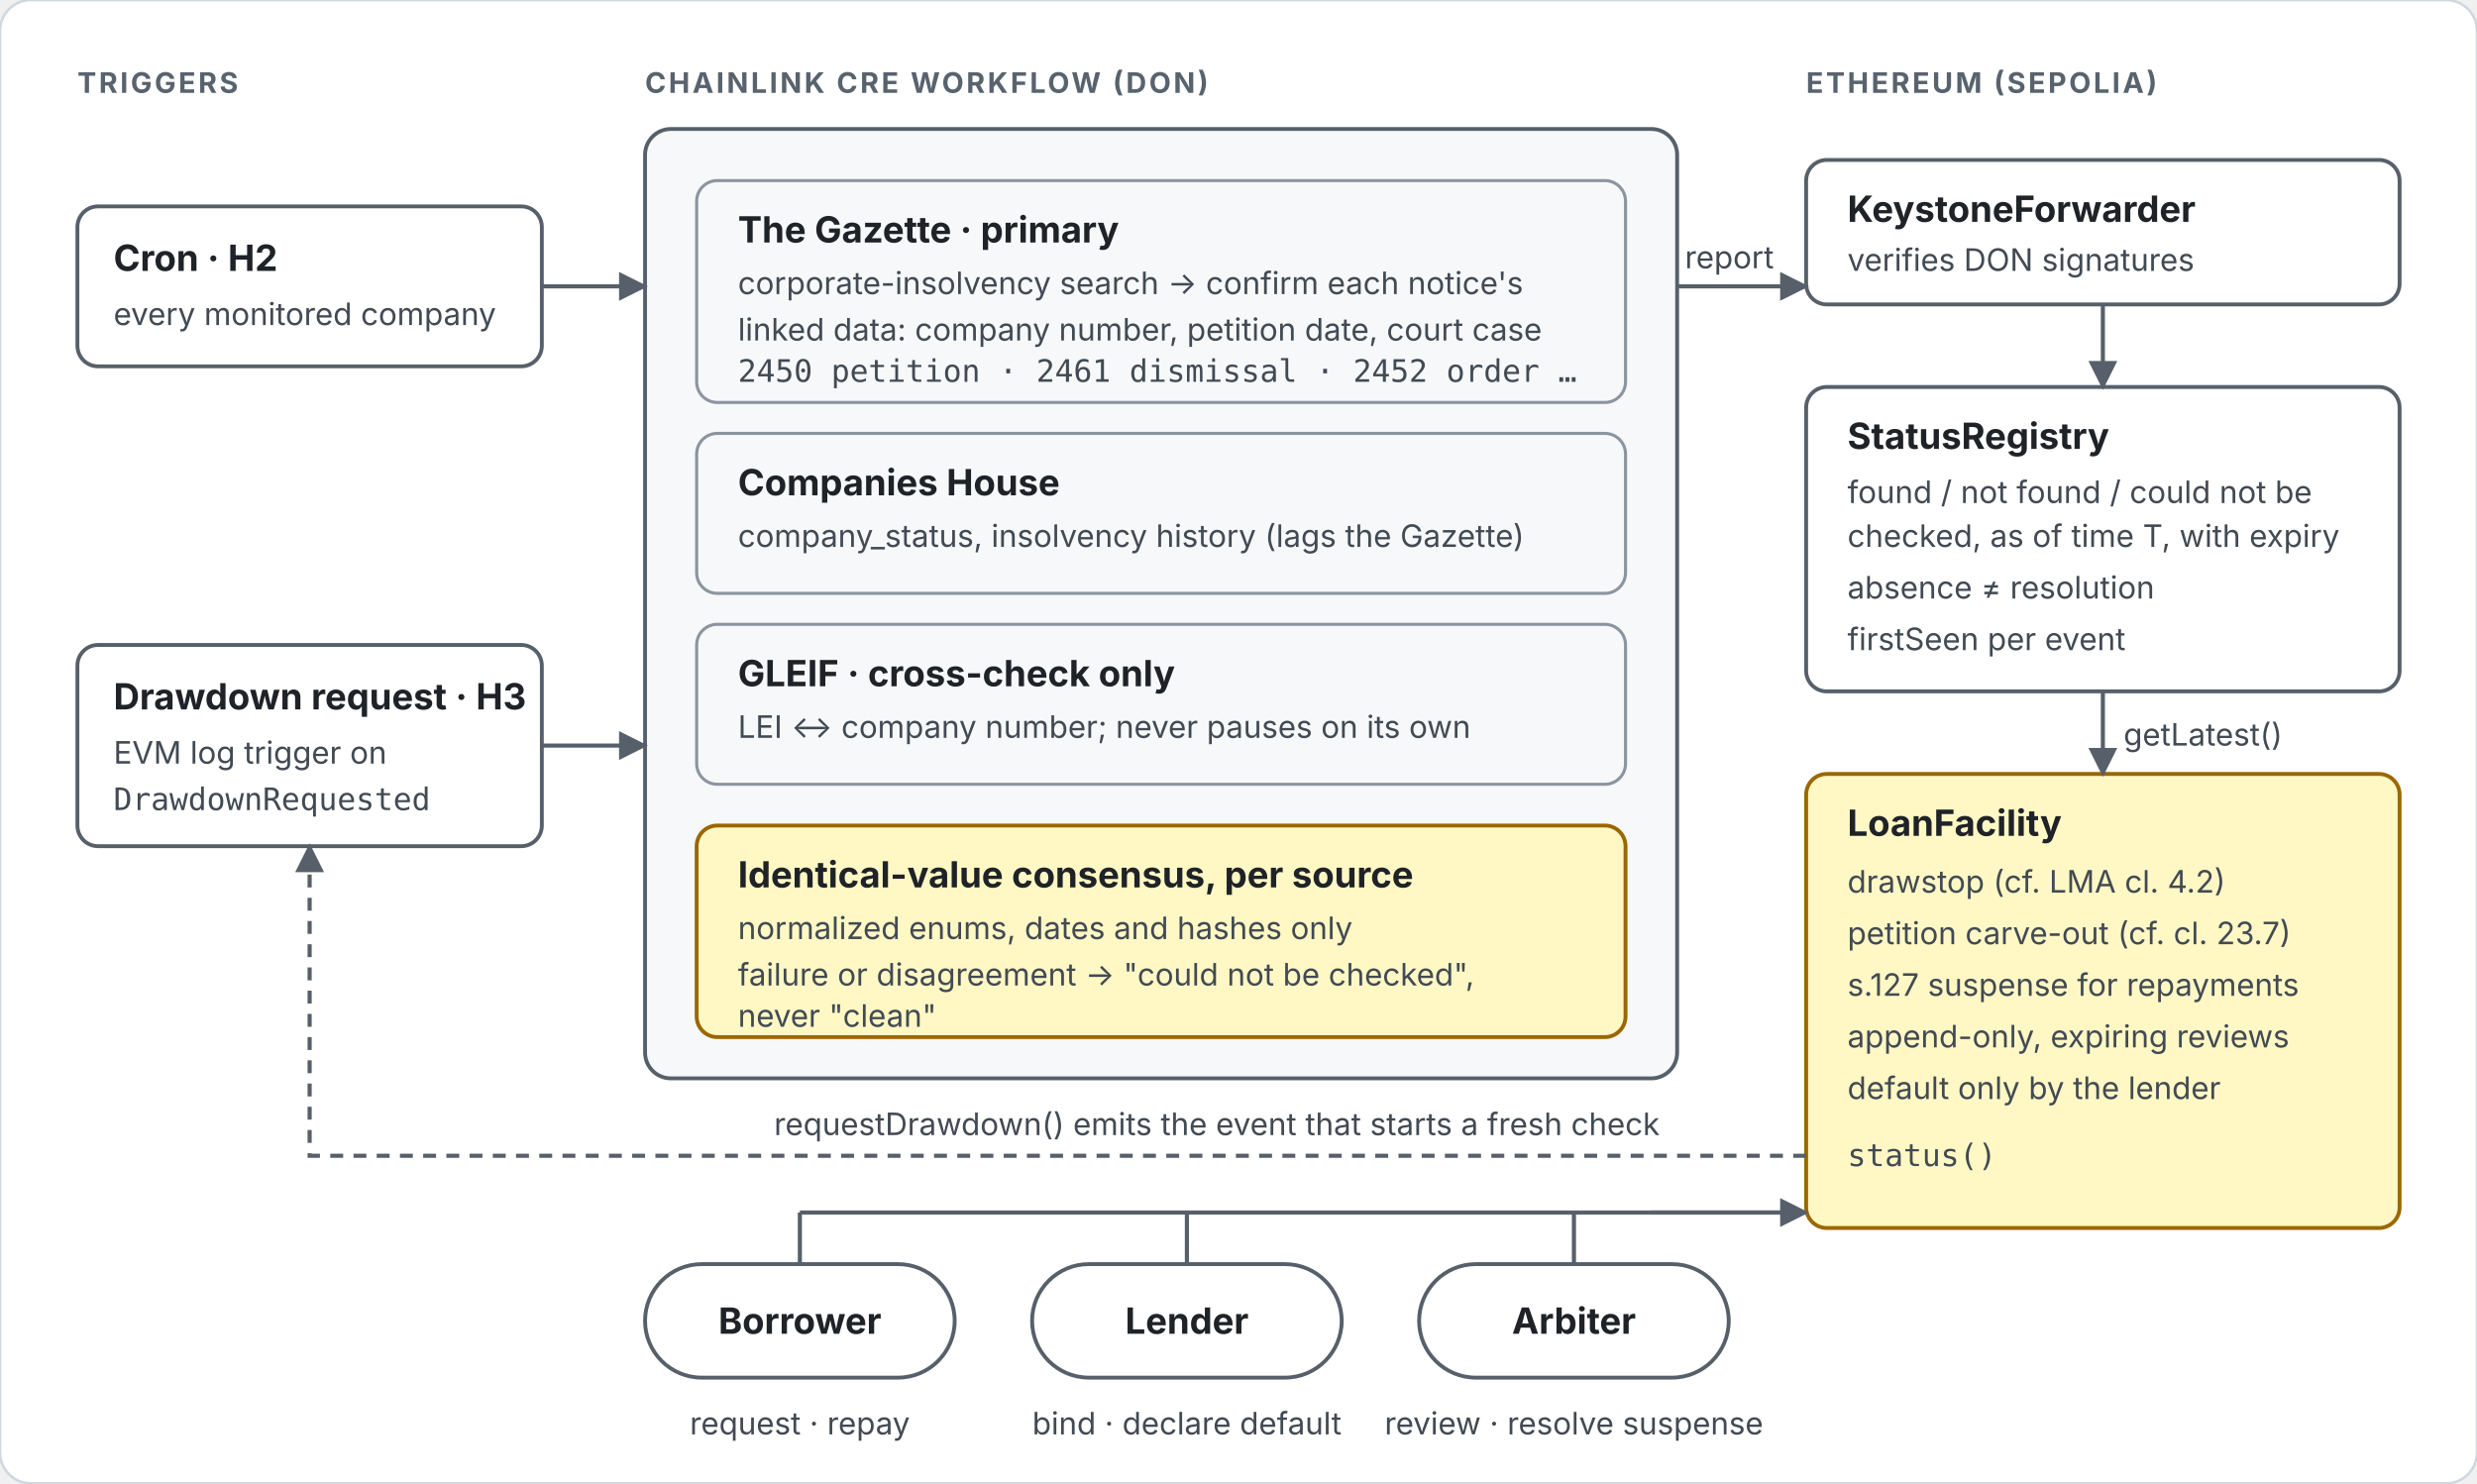
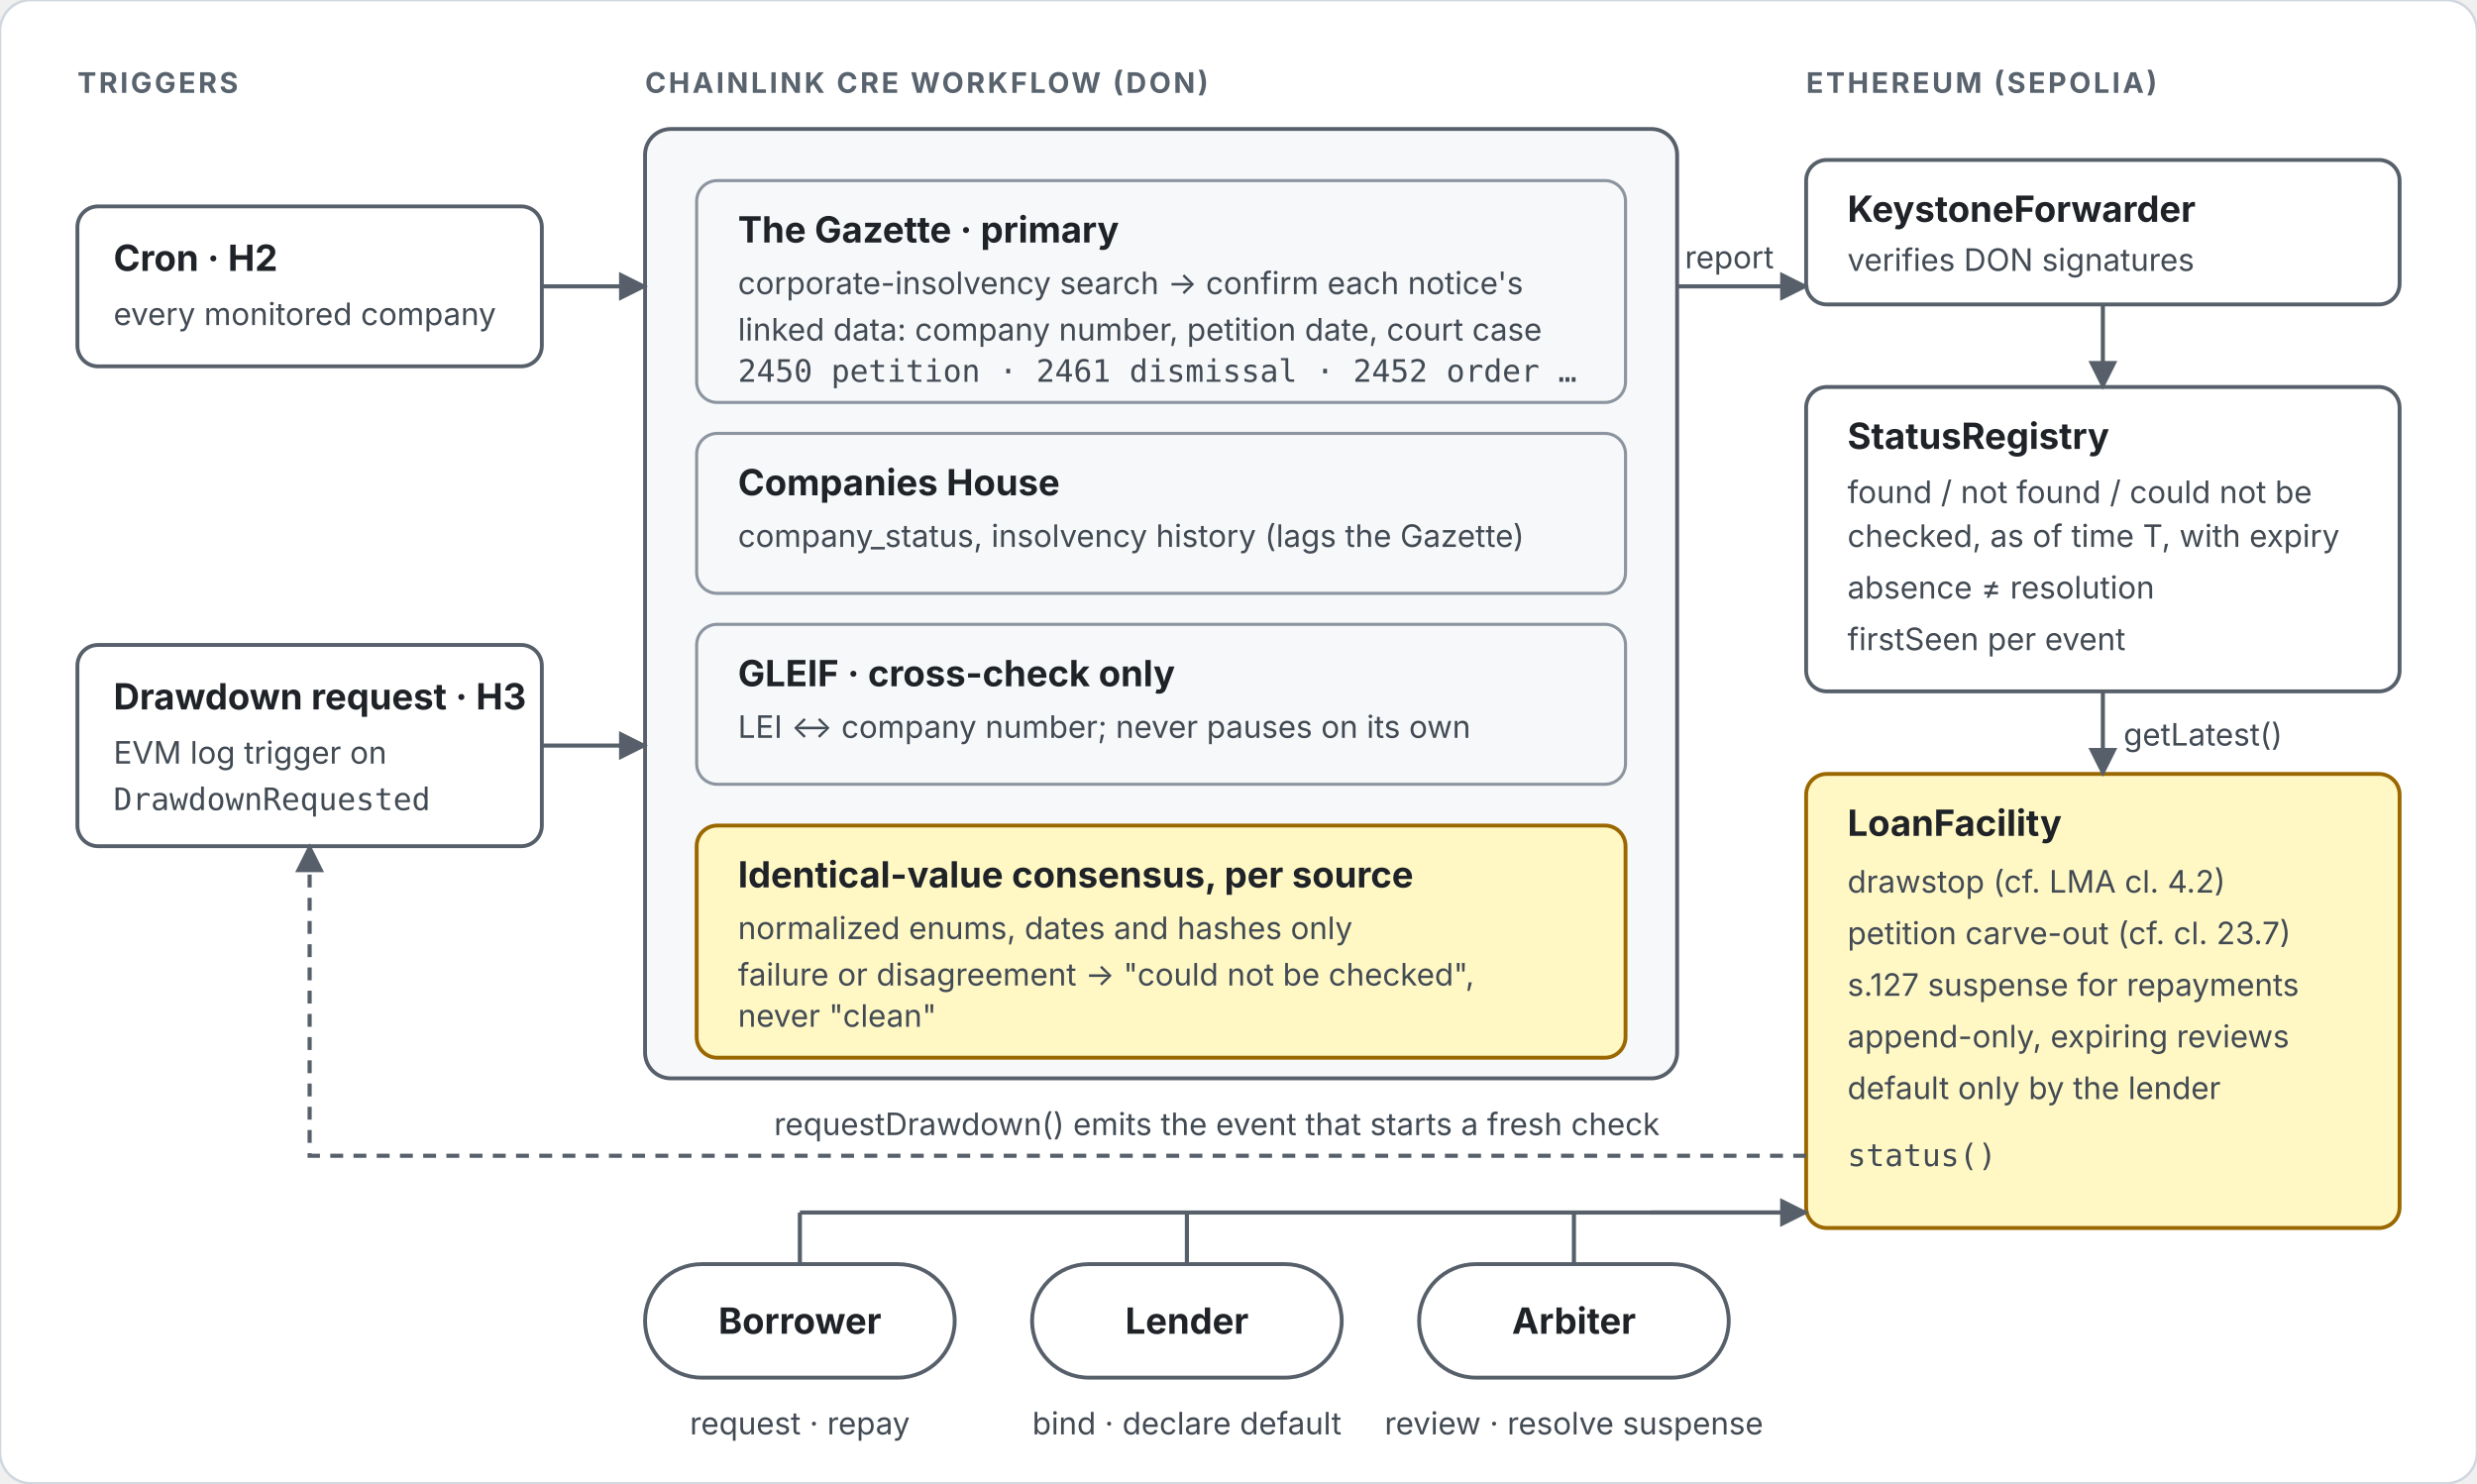
<svg xmlns="http://www.w3.org/2000/svg" width="960" height="575" viewBox="0 0 960 575" role="img" aria-label="Drawstop architecture: cron and drawdown-request triggers start a Chainlink CRE workflow that queries The Gazette, Companies House and GLEIF with per-source consensus, then writes a signed report through the Keystone forwarder to StatusRegistry, which LoanFacility reads to decide drawdowns, suspense and reviews">
  <defs>
    <marker id="arrow" viewBox="0 0 10 10" refX="9" refY="5" markerWidth="7" markerHeight="7" orient="auto-start-reverse">
      <path d="M0 0 L10 5 L0 10 z" fill="#57606a" />
    </marker>
    <style>
      text { font-family: "Segoe UI", Inter, Helvetica, Arial, sans-serif; fill: #1f2328; }
      .h { font-size: 14px; font-weight: 700; }
      .s { font-size: 12px; fill: #424a53; }
      .m { font-size: 12px; font-family: Consolas, "SFMono-Regular", Menlo, monospace; fill: #424a53; }
      .cap { font-size: 11px; font-weight: 700; fill: #59636e; letter-spacing: 1px; }
      .box { fill: #ffffff; stroke: #57606a; stroke-width: 1.5; }
      .src { fill: #f6f8fa; stroke: #8c959f; stroke-width: 1.2; }
      .key { fill: #fff8c5; stroke: #9a6700; stroke-width: 1.5; }
      .edge { stroke: #57606a; stroke-width: 1.6; fill: none; }
      .dash { stroke-dasharray: 5 4; }
    </style>
  </defs>
  <rect width="960" height="575" rx="12" fill="#ffffff" stroke="#d0d7de" />
  <text x="30" y="36" class="cap">TRIGGERS</text>
  <text x="250" y="36" class="cap">CHAINLINK CRE WORKFLOW (DON)</text>
  <text x="700" y="36" class="cap">ETHEREUM (SEPOLIA)</text>
  <rect x="30" y="80" width="180" height="62" rx="8" class="box" />
  <text x="44" y="105" class="h">Cron · H2</text>
  <text x="44" y="126" class="s">every monitored company</text>
  <rect x="30" y="250" width="180" height="78" rx="8" class="box" />
  <text x="44" y="275" class="h">Drawdown request · H3</text>
  <text x="44" y="296" class="s">EVM log trigger on</text>
  <text x="44" y="314" class="m">DrawdownRequested</text>
  <rect x="250" y="50" width="400" height="368" rx="10" fill="#f6f8fa" stroke="#57606a" stroke-width="1.5" />
  <rect x="270" y="70" width="360" height="86" rx="8" class="src" />
  <text x="286" y="94" class="h">The Gazette · primary</text>
  <text x="286" y="114" class="s">corporate-insolvency search → confirm each notice's</text>
  <text x="286" y="132" class="s">linked data: company number, petition date, court case</text>
  <text x="286" y="148" class="m">2450 petition · 2461 dismissal · 2452 order …</text>
  <rect x="270" y="168" width="360" height="62" rx="8" class="src" />
  <text x="286" y="192" class="h">Companies House</text>
  <text x="286" y="212" class="s">company_status, insolvency history (lags the Gazette)</text>
  <rect x="270" y="242" width="360" height="62" rx="8" class="src" />
  <text x="286" y="266" class="h">GLEIF · cross-check only</text>
  <text x="286" y="286" class="s">LEI ↔ company number; never pauses on its own</text>
-   <rect x="270" y="320" width="360" height="82" rx="8" class="key" />
+   <rect x="270" y="320" width="360" height="90" rx="8" class="key" />
  <text x="286" y="344" class="h">Identical-value consensus, per source</text>
  <text x="286" y="364" class="s">normalized enums, dates and hashes only</text>
  <text x="286" y="382" class="s">failure or disagreement → "could not be checked",</text>
  <text x="286" y="398" class="s">never "clean"</text>
  <path d="M210 111 H250" class="edge" marker-end="url(#arrow)" />
  <path d="M210 289 H250" class="edge" marker-end="url(#arrow)" />
  <rect x="700" y="62" width="230" height="56" rx="8" class="box" />
  <text x="716" y="86" class="h">KeystoneForwarder</text>
  <text x="716" y="105" class="s">verifies DON signatures</text>
  <rect x="700" y="150" width="230" height="118" rx="8" class="box" />
  <text x="716" y="174" class="h">StatusRegistry</text>
  <text x="716" y="195" class="s">found / not found / could not be</text>
  <text x="716" y="212" class="s">checked, as of time T, with expiry</text>
  <text x="716" y="232" class="s">absence ≠ resolution</text>
  <text x="716" y="252" class="s">firstSeen per event</text>
  <rect x="700" y="300" width="230" height="176" rx="8" class="key" />
  <text x="716" y="324" class="h">LoanFacility</text>
  <text x="716" y="346" class="s">drawstop (cf. LMA cl. 4.2)</text>
  <text x="716" y="366" class="s">petition carve-out (cf. cl. 23.7)</text>
  <text x="716" y="386" class="s">s.127 suspense for repayments</text>
  <text x="716" y="406" class="s">append-only, expiring reviews</text>
  <text x="716" y="426" class="s">default only by the lender</text>
  <text x="716" y="452" class="m">status()</text>
  <path d="M650 111 H700" class="edge" marker-end="url(#arrow)" />
  <text x="653" y="104" class="s">report</text>
  <path d="M815 118 V150" class="edge" marker-end="url(#arrow)" />
  <path d="M815 268 V300" class="edge" marker-end="url(#arrow)" />
  <text x="823" y="289" class="s">getLatest()</text>
  <path d="M700 448 H120 V328" class="edge dash" marker-end="url(#arrow)" />
  <text x="300" y="440" class="s">requestDrawdown() emits the event that starts a fresh check</text>
  <path d="M310 490 V470 M460 490 V470 M610 490 V470 M310 470 H700" class="edge" />
  <path d="M640 470 H700" class="edge" marker-end="url(#arrow)" />
  <rect x="250" y="490" width="120" height="44" rx="22" class="box" />
  <text x="310" y="517" text-anchor="middle" class="h">Borrower</text>
  <text x="310" y="556" text-anchor="middle" class="s">request · repay</text>
  <rect x="400" y="490" width="120" height="44" rx="22" class="box" />
  <text x="460" y="517" text-anchor="middle" class="h">Lender</text>
  <text x="460" y="556" text-anchor="middle" class="s">bind · declare default</text>
  <rect x="550" y="490" width="120" height="44" rx="22" class="box" />
  <text x="610" y="517" text-anchor="middle" class="h">Arbiter</text>
  <text x="610" y="556" text-anchor="middle" class="s">review · resolve suspense</text>
</svg>
